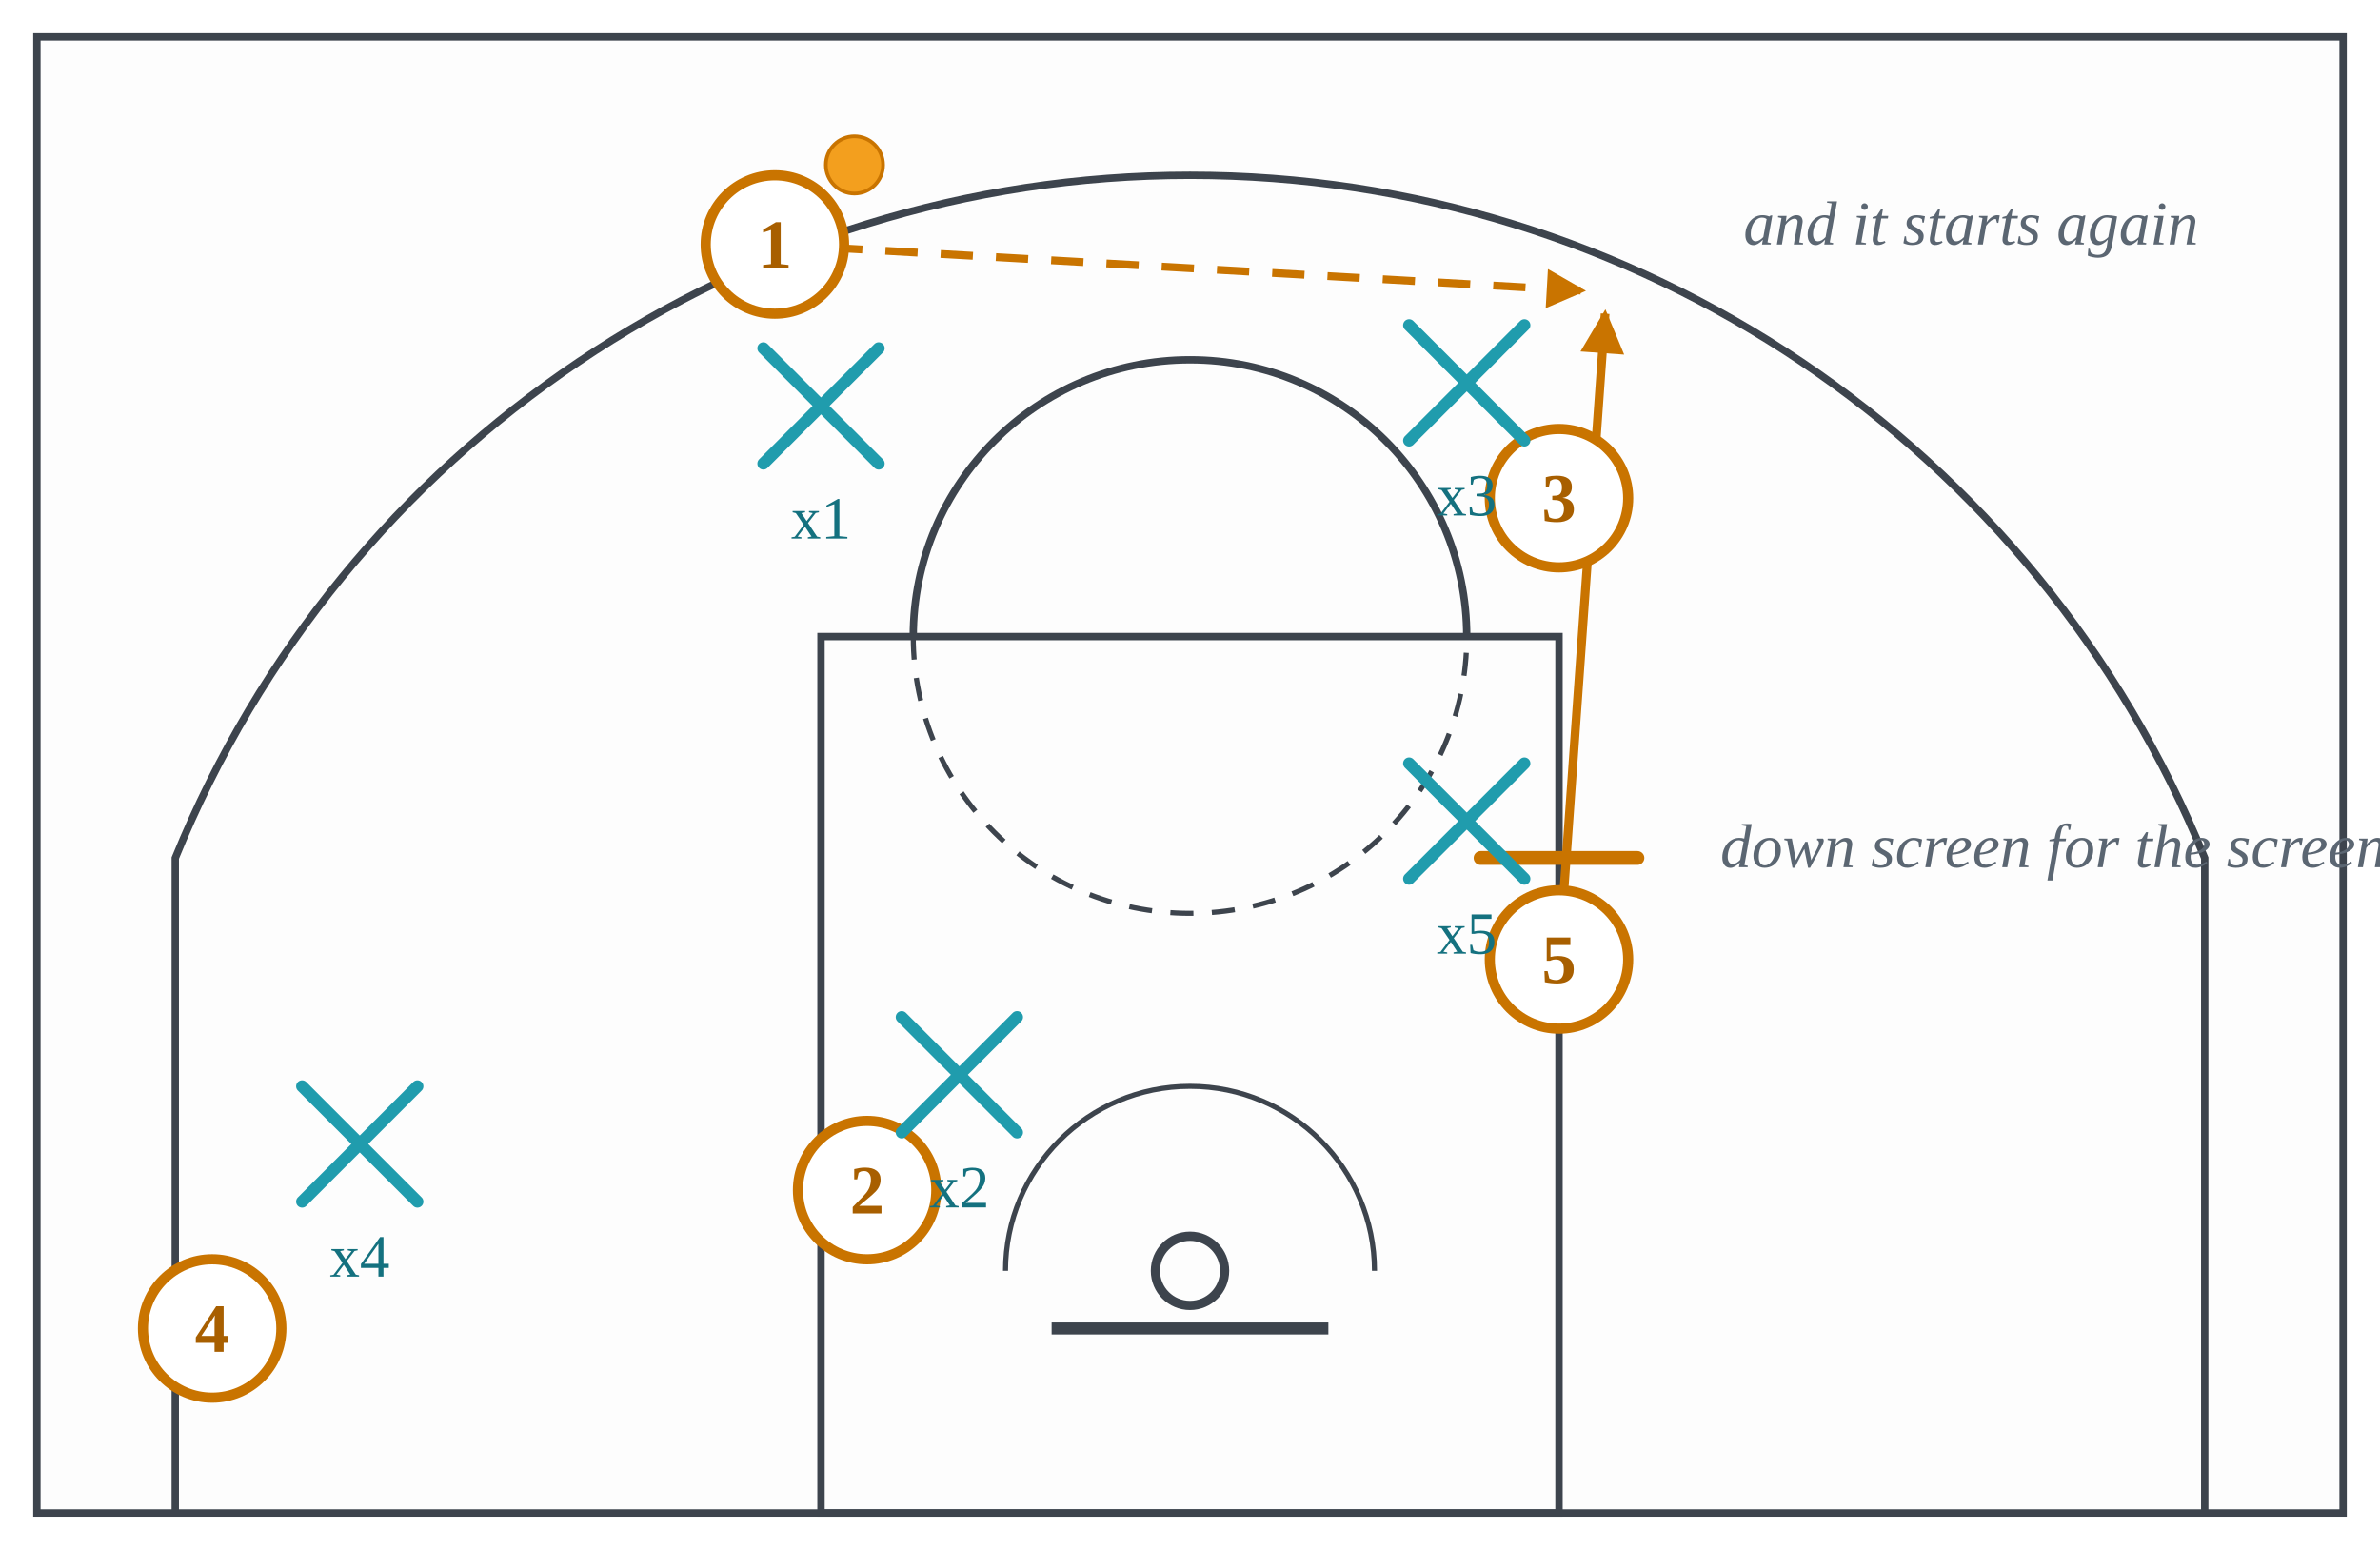
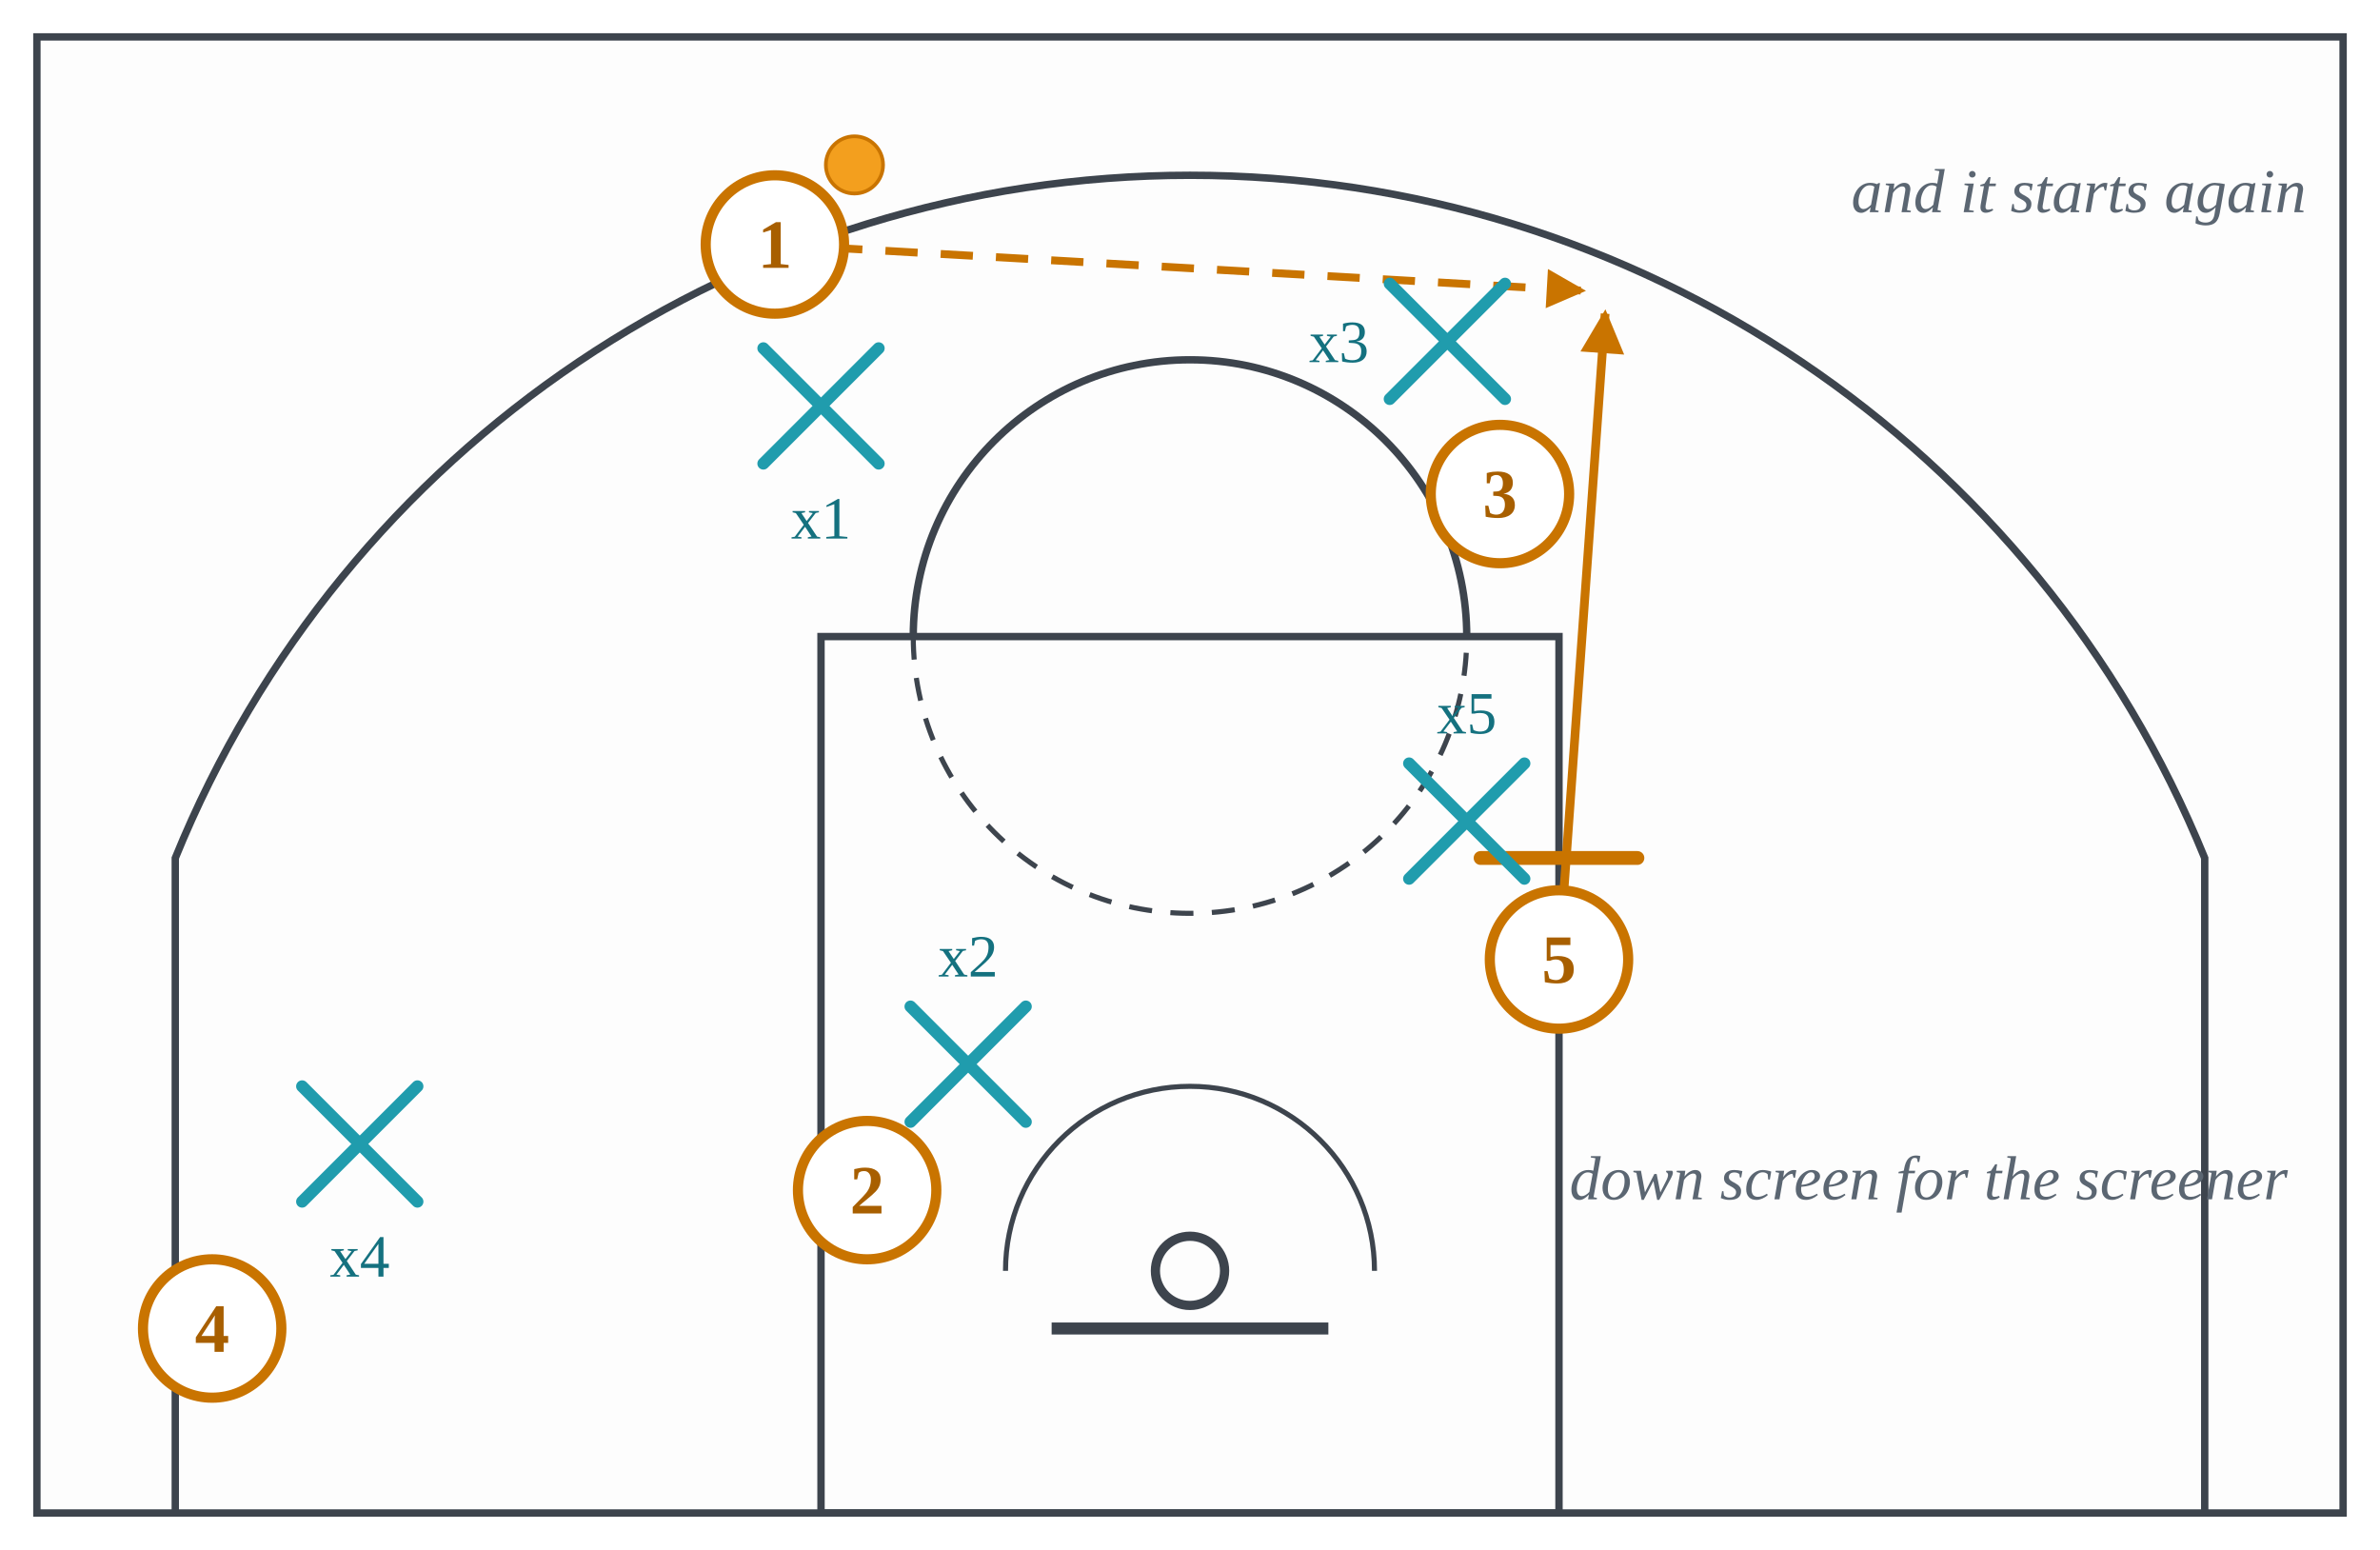
<svg xmlns="http://www.w3.org/2000/svg" viewBox="0 0 516.0 336.0" width="516.0" role="img" aria-label="Two frames. First: the ball is at the left slot. A player in the right corner cuts across the lane off a cross screen set by the big on the right block, to the left block, looking for the pass. Second: the player who set that cross screen then receives a down screen from the top and comes up to the slot for a catch, which returns the offense to its starting shape on the other side." class="hd-court-svg">
  <defs>
    <marker id="hd-arrow-o" viewBox="0 0 10 10" refX="9" refY="5" markerWidth="5" markerHeight="5" orient="auto-start-reverse">
      <path d="M 0 0 L 10 5 L 0 10 z" fill="var(--hd-offense, #C97400)" />
    </marker>
    <marker id="hd-arrow-d" viewBox="0 0 10 10" refX="9" refY="5" markerWidth="5" markerHeight="5" orient="auto-start-reverse">
      <path d="M 0 0 L 10 5 L 0 10 z" fill="var(--hd-defense, #209CAD)" />
    </marker>
  </defs>
  <rect x="8.0" y="8.0" width="500.0" height="320.0" fill="var(--court-floor, #fdfdfd)" stroke="var(--court-line, #3d444d)" stroke-width="1.6" />
  <path d="M 38.0 328.0 L 38.0 186.02 A 237.5 237.5 0 0 1 478.0 186.02 L 478.0 328.0" stroke="var(--court-line, #3d444d)" fill="none" stroke-width="1.6" />
  <rect x="178.0" y="138.0" width="160.0" height="190.0" stroke="var(--court-line, #3d444d)" fill="none" stroke-width="1.6" />
  <path d="M 198.0 138.0 A 60.0 60.0 0 0 1 318.0 138.0" stroke="var(--court-line, #3d444d)" fill="none" stroke-width="1.6" />
  <path d="M 198.0 138.0 A 60.0 60.0 0 0 0 318.0 138.0" stroke="var(--court-line, #3d444d)" fill="none" stroke-width="1.1" stroke-dasharray="5 4" />
  <path d="M 218.0 275.5 A 40.0 40.0 0 0 1 298.0 275.5" stroke="var(--court-line, #3d444d)" fill="none" stroke-width="1.1" />
  <line x1="228.0" y1="288.0" x2="288.0" y2="288.0" stroke="var(--court-line, #3d444d)" stroke-width="2.6" />
  <circle cx="258.0" cy="275.5" r="7.5" stroke="var(--court-line, #3d444d)" fill="none" stroke-width="2" />
  <line x1="321.0" y1="186.0" x2="355.0" y2="186.0" stroke="var(--hd-offense, #C97400)" stroke-width="3" stroke-linecap="round" />
  <line x1="338.0" y1="208.0" x2="348.0" y2="68.0" stroke="var(--hd-offense, #C97400)" fill="none" marker-end="url(#hd-arrow-o)" stroke-width="1.9" />
  <line x1="168.0" y1="53.0" x2="343.0" y2="63.0" stroke="var(--hd-offense, #C97400)" fill="none" marker-end="url(#hd-arrow-o)" stroke-width="1.7" stroke-dasharray="7 5" />
  <circle cx="168.0" cy="53.0" r="15.0" fill="var(--court-floor, #fff)" stroke="var(--hd-offense, #C97400)" stroke-width="2.2" />
  <text x="168.0" y="53.0" text-anchor="middle" dominant-baseline="central" font-size="15.0" font-weight="600" fill="var(--hd-offense-ink, #A85F00)">1</text>
  <circle cx="185.25" cy="35.75" r="6.2" fill="#F39F1E" stroke="var(--hd-offense, #C97400)" stroke-width="0.8" />
  <circle cx="188.0" cy="258.0" r="15.0" fill="var(--court-floor, #fff)" stroke="var(--hd-offense, #C97400)" stroke-width="2.2" />
  <text x="188.0" y="258.0" text-anchor="middle" dominant-baseline="central" font-size="15.0" font-weight="600" fill="var(--hd-offense-ink, #A85F00)">2</text>
  <circle cx="338.0" cy="208.0" r="15.0" fill="var(--court-floor, #fff)" stroke="var(--hd-offense, #C97400)" stroke-width="2.2" />
  <text x="338.0" y="208.0" text-anchor="middle" dominant-baseline="central" font-size="15.0" font-weight="600" fill="var(--hd-offense-ink, #A85F00)">5</text>
-   <circle cx="338.0" cy="108.0" r="15.0" fill="var(--court-floor, #fff)" stroke="var(--hd-offense, #C97400)" stroke-width="2.2" />
-   <text x="338.0" y="108.0" text-anchor="middle" dominant-baseline="central" font-size="15.0" font-weight="600" fill="var(--hd-offense-ink, #A85F00)">3</text>
+   <circle cx="325.2" cy="107.1" r="15.0" fill="var(--court-floor, #fff)" stroke="var(--hd-offense, #C97400)" stroke-width="2.2" />
+   <text x="325.2" y="107.1" text-anchor="middle" dominant-baseline="central" font-size="15.0" font-weight="600" fill="var(--hd-offense-ink, #A85F00)">3</text>
  <circle cx="46.0" cy="288.0" r="15.0" fill="var(--court-floor, #fff)" stroke="var(--hd-offense, #C97400)" stroke-width="2.2" />
  <text x="46.0" y="288.0" text-anchor="middle" dominant-baseline="central" font-size="15.0" font-weight="600" fill="var(--hd-offense-ink, #A85F00)">4</text>
  <line x1="165.5" y1="75.5" x2="190.5" y2="100.5" stroke="var(--hd-defense, #209CAD)" stroke-width="2.6" stroke-linecap="round" />
  <line x1="165.5" y1="100.5" x2="190.5" y2="75.5" stroke="var(--hd-defense, #209CAD)" stroke-width="2.6" stroke-linecap="round" />
  <text x="178.0" y="116.75" text-anchor="middle" font-size="13.0" fill="var(--hd-defense-ink, #14717F)">x1</text>
-   <line x1="195.5" y1="220.5" x2="220.5" y2="245.5" stroke="var(--hd-defense, #209CAD)" stroke-width="2.6" stroke-linecap="round" />
-   <line x1="195.5" y1="245.5" x2="220.5" y2="220.5" stroke="var(--hd-defense, #209CAD)" stroke-width="2.6" stroke-linecap="round" />
-   <text x="208.0" y="261.75" text-anchor="middle" font-size="13.0" fill="var(--hd-defense-ink, #14717F)">x2</text>
+   <line x1="197.4" y1="218.2" x2="222.4" y2="243.2" stroke="var(--hd-defense, #209CAD)" stroke-width="2.6" stroke-linecap="round" />
+   <line x1="197.4" y1="243.2" x2="222.4" y2="218.2" stroke="var(--hd-defense, #209CAD)" stroke-width="2.6" stroke-linecap="round" />
+   <text x="209.9" y="211.7" text-anchor="middle" font-size="13.0" fill="var(--hd-defense-ink, #14717F)">x2</text>
  <line x1="305.5" y1="165.5" x2="330.5" y2="190.5" stroke="var(--hd-defense, #209CAD)" stroke-width="2.6" stroke-linecap="round" />
  <line x1="305.5" y1="190.5" x2="330.5" y2="165.5" stroke="var(--hd-defense, #209CAD)" stroke-width="2.6" stroke-linecap="round" />
-   <text x="318.0" y="206.75" text-anchor="middle" font-size="13.0" fill="var(--hd-defense-ink, #14717F)">x5</text>
-   <line x1="305.5" y1="70.5" x2="330.5" y2="95.5" stroke="var(--hd-defense, #209CAD)" stroke-width="2.6" stroke-linecap="round" />
-   <line x1="305.5" y1="95.5" x2="330.5" y2="70.5" stroke="var(--hd-defense, #209CAD)" stroke-width="2.6" stroke-linecap="round" />
-   <text x="318.0" y="111.75" text-anchor="middle" font-size="13.0" fill="var(--hd-defense-ink, #14717F)">x3</text>
+   <text x="318.0" y="159.0" text-anchor="middle" font-size="13.0" fill="var(--hd-defense-ink, #14717F)">x5</text>
+   <line x1="301.3" y1="61.5" x2="326.3" y2="86.5" stroke="var(--hd-defense, #209CAD)" stroke-width="2.6" stroke-linecap="round" />
+   <line x1="301.3" y1="86.5" x2="326.3" y2="61.5" stroke="var(--hd-defense, #209CAD)" stroke-width="2.6" stroke-linecap="round" />
+   <text x="296.8" y="78.5" text-anchor="end" font-size="13.0" fill="var(--hd-defense-ink, #14717F)">x3</text>
  <line x1="65.5" y1="235.5" x2="90.5" y2="260.5" stroke="var(--hd-defense, #209CAD)" stroke-width="2.6" stroke-linecap="round" />
  <line x1="65.5" y1="260.5" x2="90.5" y2="235.5" stroke="var(--hd-defense, #209CAD)" stroke-width="2.6" stroke-linecap="round" />
  <text x="78.0" y="276.75" text-anchor="middle" font-size="13.0" fill="var(--hd-defense-ink, #14717F)">x4</text>
-   <text x="373.0" y="188.0" text-anchor="start" font-size="13.5" font-style="italic" fill="var(--hd-muted, #5b6672)">down screen for the screener</text>
-   <text x="378.0" y="53.0" text-anchor="start" font-size="13.5" font-style="italic" fill="var(--hd-muted, #5b6672)">and it starts again</text>
+   <text x="496.0" y="260.0" text-anchor="end" font-size="13.5" font-style="italic" fill="var(--hd-muted, #5b6672)">down screen for the screener</text>
+   <text x="500.0" y="46.0" text-anchor="end" font-size="13.5" font-style="italic" fill="var(--hd-muted, #5b6672)">and it starts again</text>
</svg>
